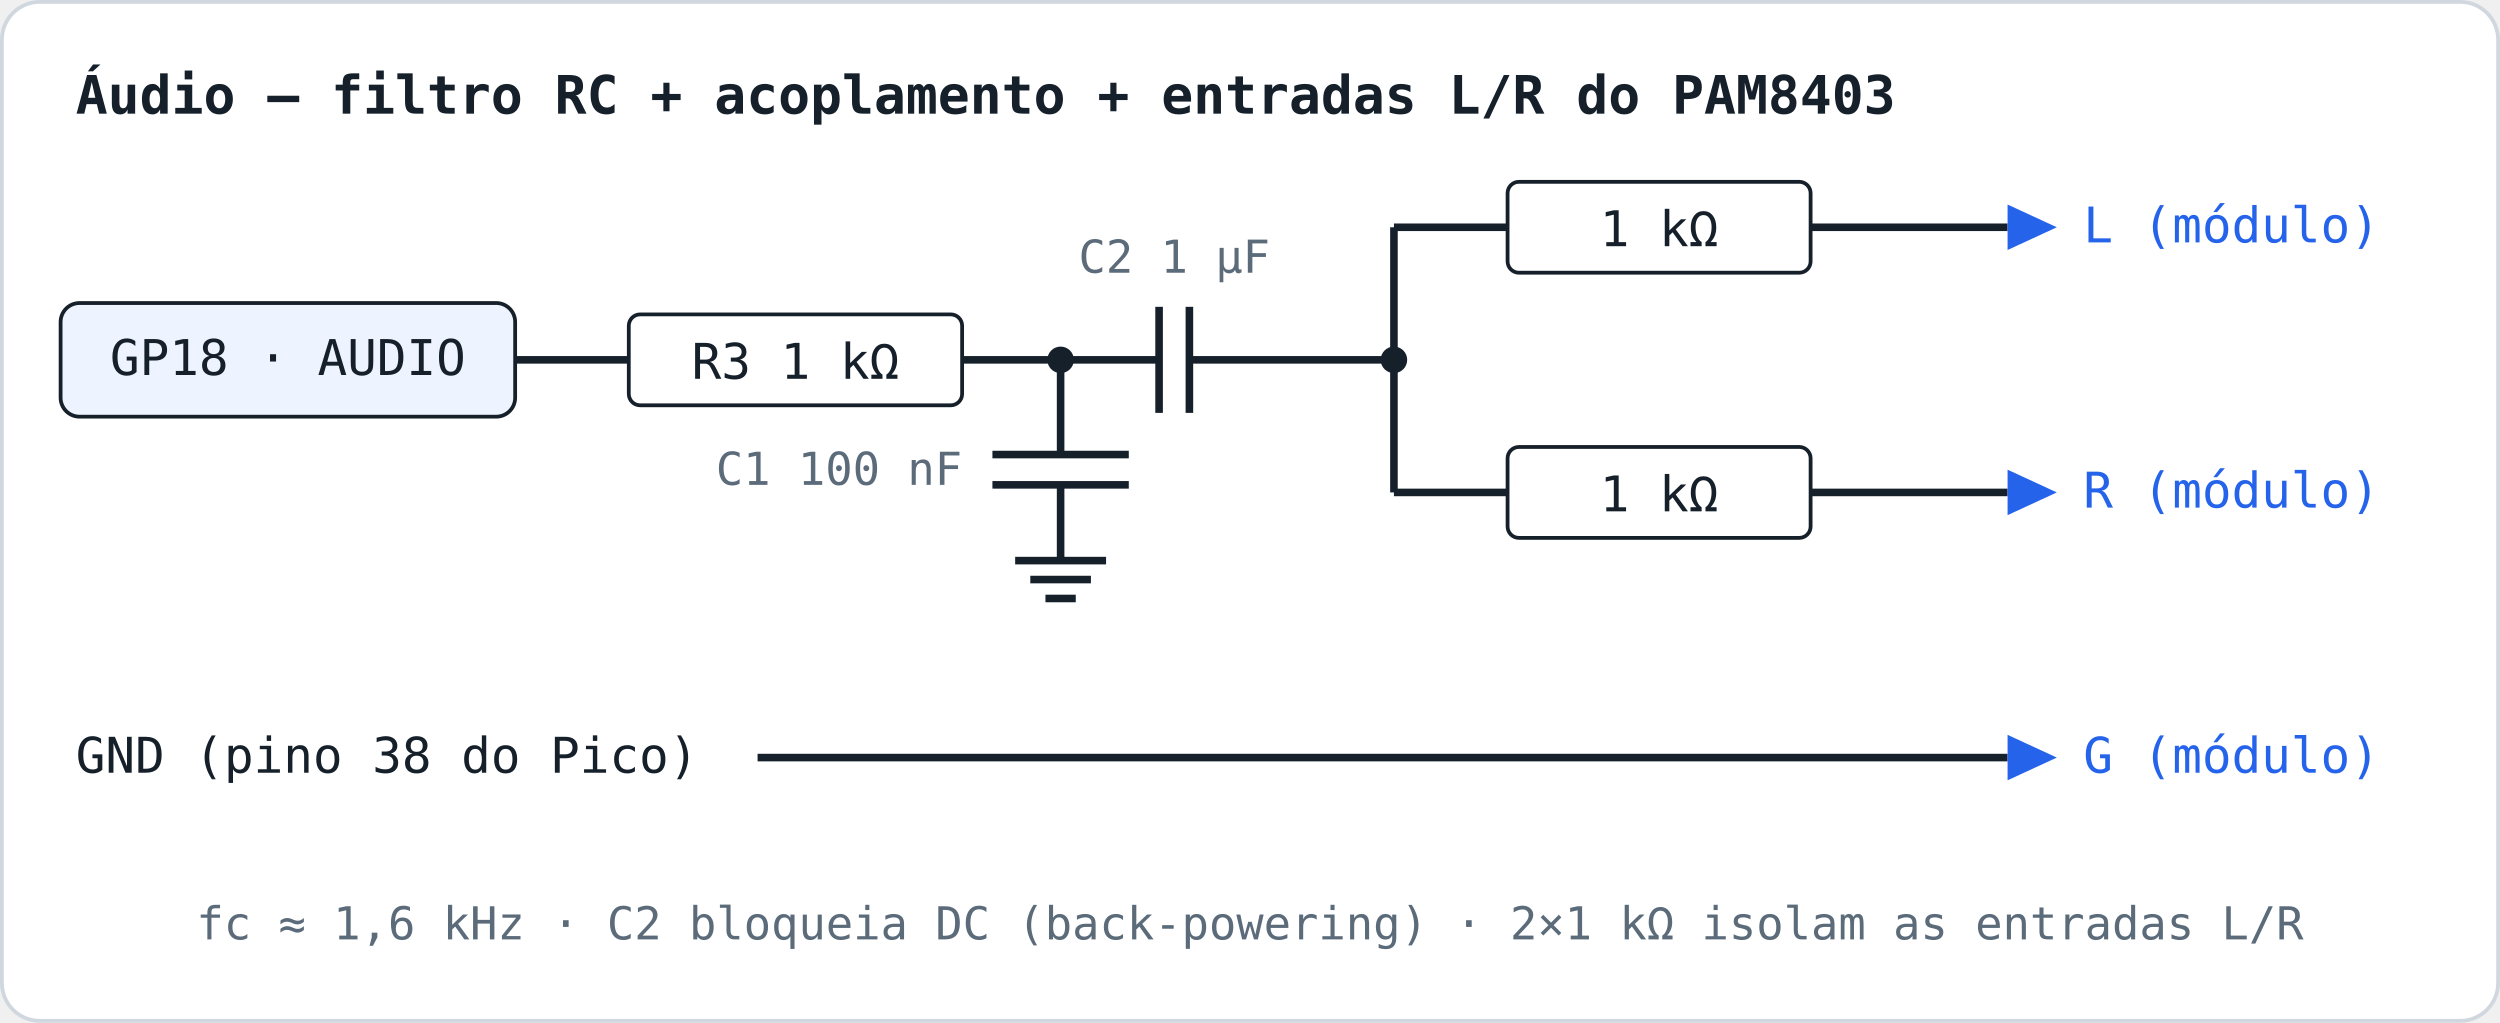
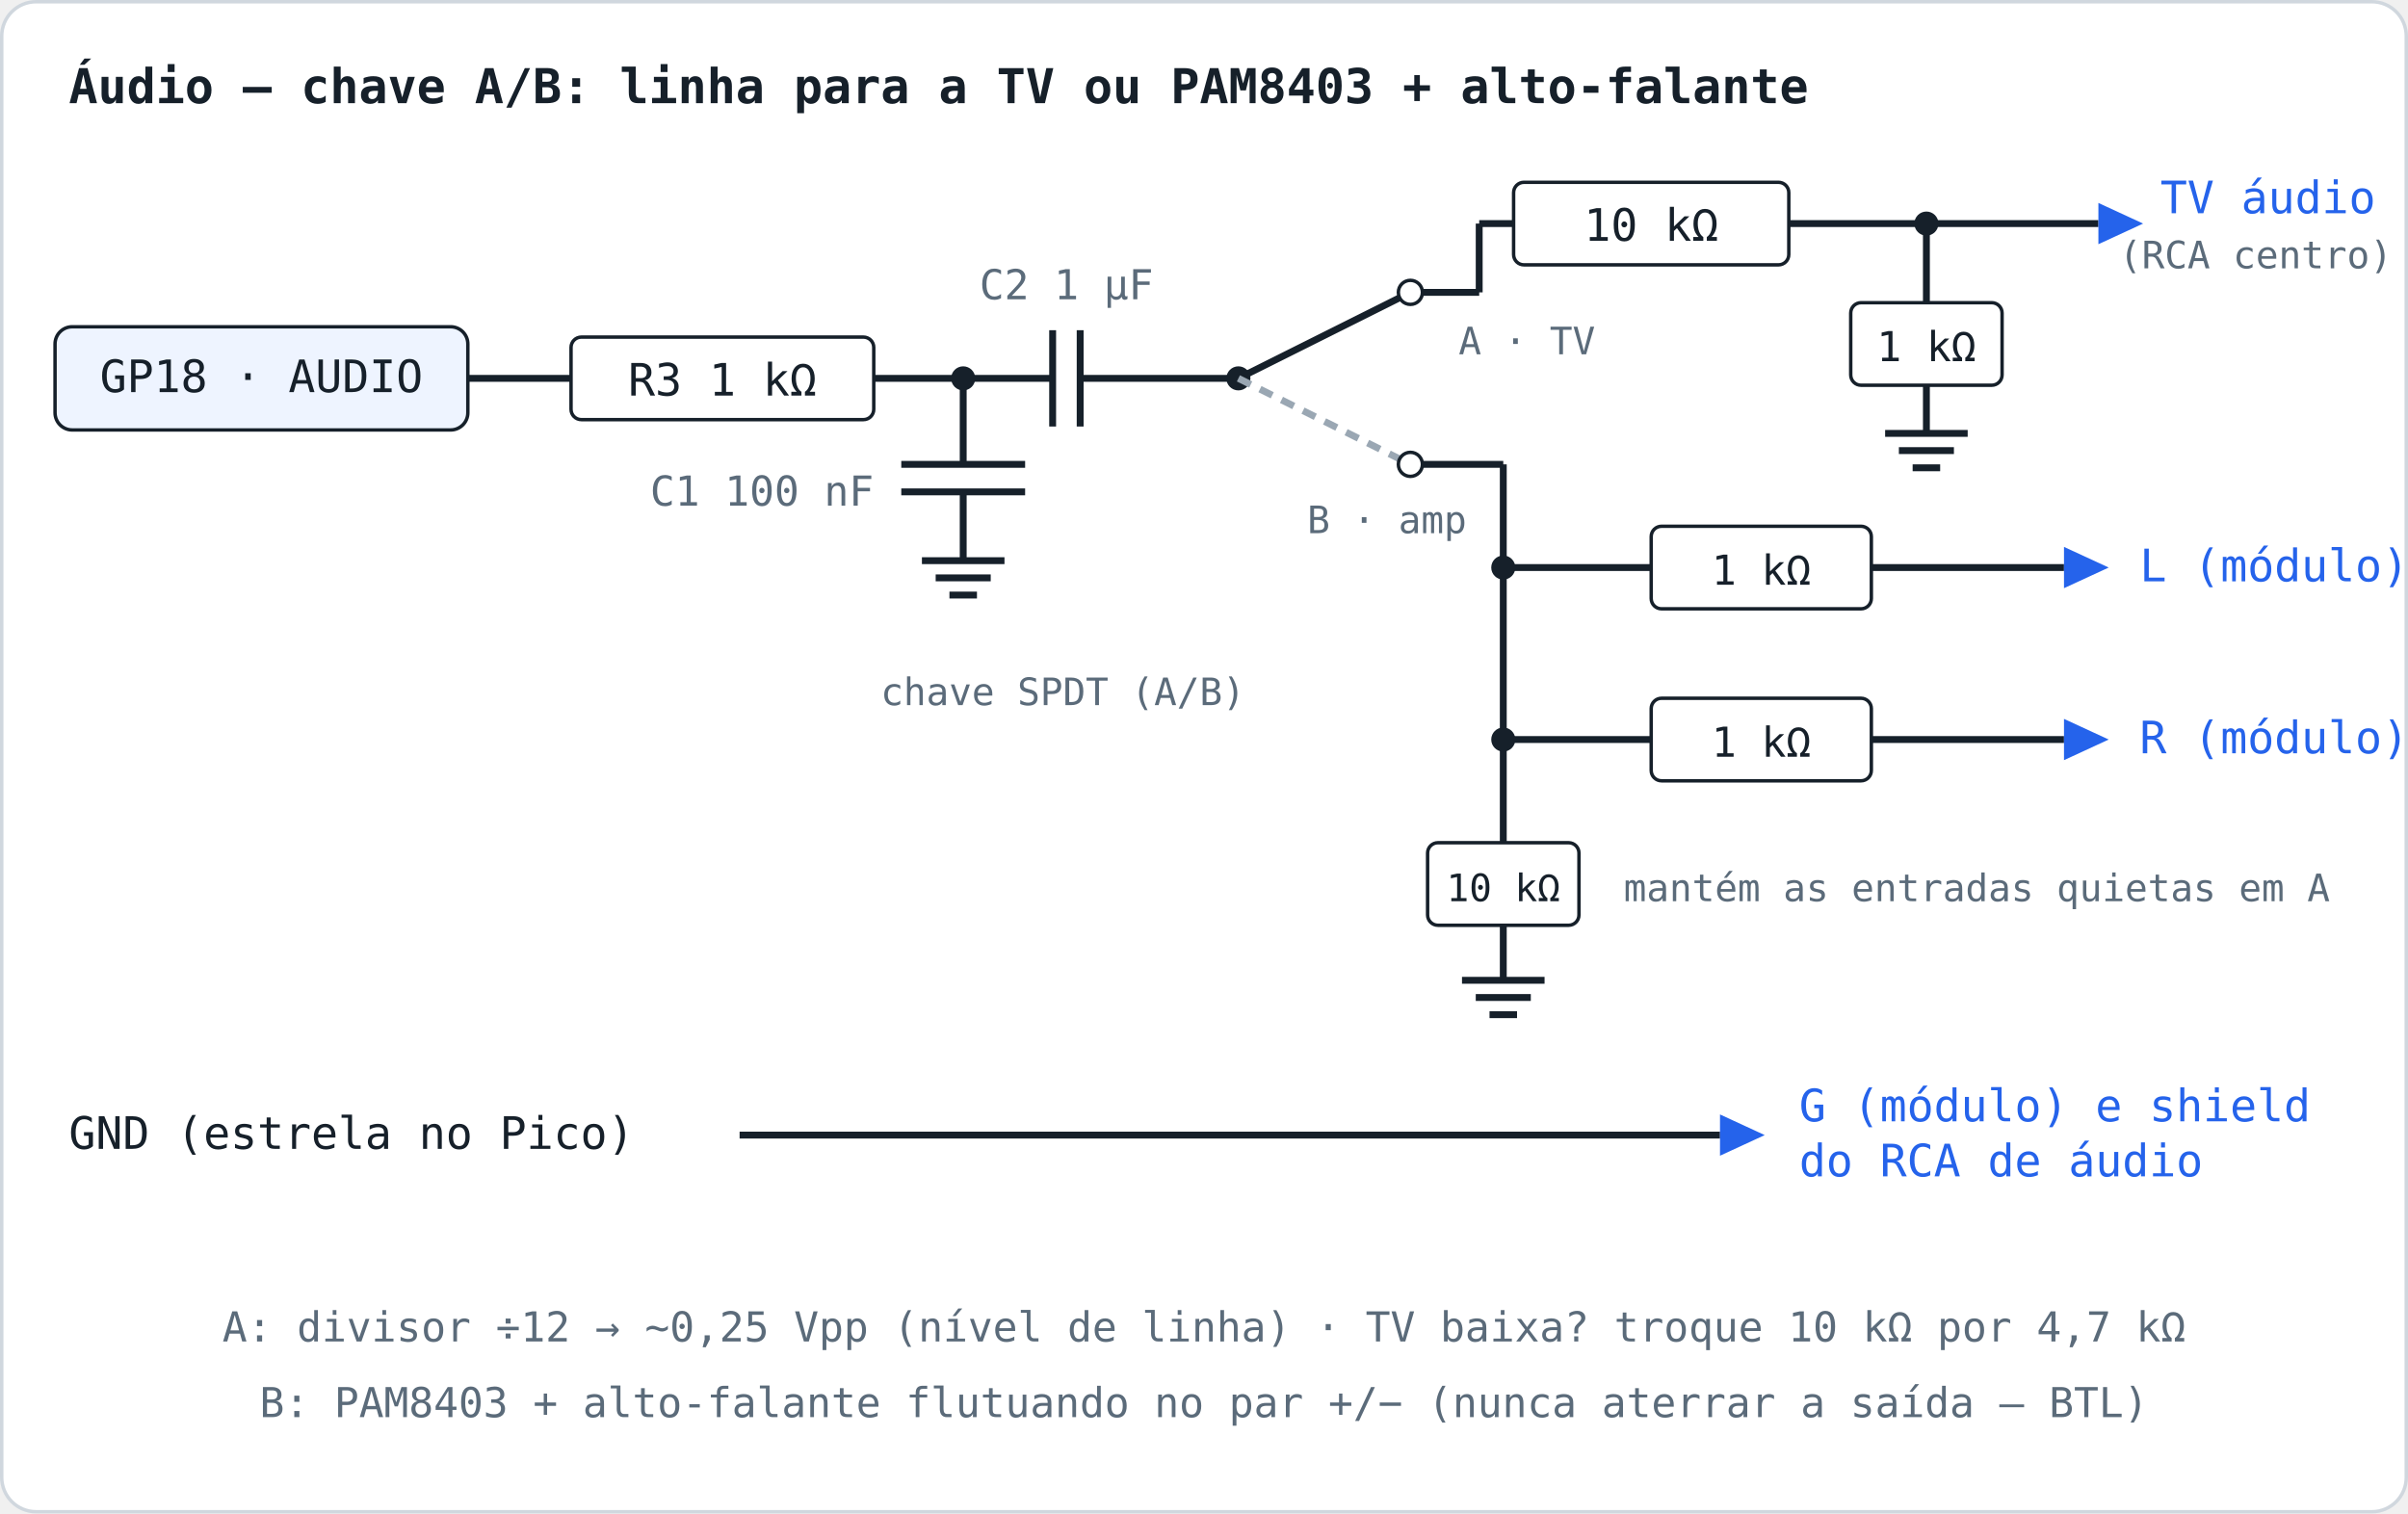
- <svg xmlns="http://www.w3.org/2000/svg" viewBox="0 0 660 270" font-family="ui-monospace, SFMono-Regular, Menlo, Consolas, monospace" font-size="13">
-   <rect x="0.5" y="0.5" width="659" height="269" rx="10" fill="#ffffff" stroke="#d0d7de" />
-   <text x="20" y="30" font-size="14" font-weight="bold" fill="#16202a">Áudio — filtro RC + acoplamento + entradas L/R do PAM8403</text>
-   <rect x="16" y="80" width="120" height="30" rx="5" fill="#eef4ff" stroke="#16202a" />
-   <text x="76" y="99" text-anchor="middle" fill="#16202a">GP18 · AUDIO</text>
-   <rect x="166" y="83" width="88" height="24" rx="3" fill="#ffffff" stroke="#16202a" />
-   <text x="210" y="100" text-anchor="middle" fill="#16202a">R3 1 kΩ</text>
+ <svg xmlns="http://www.w3.org/2000/svg" viewBox="0 0 700 440" font-family="ui-monospace, SFMono-Regular, Menlo, Consolas, monospace" font-size="13">
+   <rect x="0.5" y="0.5" width="699" height="439" rx="10" fill="#ffffff" stroke="#d0d7de" />
+   <text x="20" y="30" font-size="14" font-weight="bold" fill="#16202a">Áudio — chave A/B: linha para a TV ou PAM8403 + alto-falante</text>
+   <rect x="16" y="95" width="120" height="30" rx="5" fill="#eef4ff" stroke="#16202a" />
+   <text x="76" y="114" text-anchor="middle" fill="#16202a">GP18 · AUDIO</text>
+   <rect x="166" y="98" width="88" height="24" rx="3" fill="#ffffff" stroke="#16202a" />
+   <text x="210" y="115" text-anchor="middle" fill="#16202a">R3 1 kΩ</text>
  <g stroke="#16202a" stroke-width="2" fill="none">
-     <line x1="136" y1="95" x2="166" y2="95" />
-     <line x1="254" y1="95" x2="306" y2="95" />
-     <line x1="314" y1="95" x2="368" y2="95" />
-     <line x1="368" y1="60" x2="368" y2="130" />
-     <line x1="368" y1="60" x2="398" y2="60" />
-     <line x1="368" y1="130" x2="398" y2="130" />
-     <line x1="478" y1="60" x2="530" y2="60" />
-     <line x1="478" y1="130" x2="530" y2="130" />
+     <line x1="136" y1="110" x2="166" y2="110" />
+     <line x1="254" y1="110" x2="306" y2="110" />
+     <line x1="314" y1="110" x2="360" y2="110" />
  </g>
-   <circle cx="280" cy="95" r="3.5" fill="#16202a" />
-   <circle cx="368" cy="95" r="3.5" fill="#16202a" />
+   <circle cx="280" cy="110" r="3.5" fill="#16202a" />
  <g stroke="#16202a" stroke-width="2">
-     <line x1="280" y1="95" x2="280" y2="120" />
-     <line x1="262" y1="120" x2="298" y2="120" />
-     <line x1="262" y1="128" x2="298" y2="128" />
-     <line x1="280" y1="128" x2="280" y2="148" />
-     <line x1="268" y1="148" x2="292" y2="148" />
-     <line x1="272" y1="153" x2="288" y2="153" />
-     <line x1="276" y1="158" x2="284" y2="158" />
+     <line x1="280" y1="110" x2="280" y2="135" />
+     <line x1="262" y1="135" x2="298" y2="135" />
+     <line x1="262" y1="143" x2="298" y2="143" />
+     <line x1="280" y1="143" x2="280" y2="163" />
+     <line x1="268" y1="163" x2="292" y2="163" />
+     <line x1="272" y1="168" x2="288" y2="168" />
+     <line x1="276" y1="173" x2="284" y2="173" />
  </g>
-   <text x="254" y="128" text-anchor="end" fill="#5b6b7a" font-size="12">C1 100 nF</text>
+   <text x="254" y="147" text-anchor="end" fill="#5b6b7a" font-size="12">C1 100 nF</text>
  <g stroke="#16202a" stroke-width="2">
-     <line x1="306" y1="81" x2="306" y2="109" />
-     <line x1="314" y1="81" x2="314" y2="109" />
+     <line x1="306" y1="96" x2="306" y2="124" />
+     <line x1="314" y1="96" x2="314" y2="124" />
  </g>
-   <text x="310" y="72" text-anchor="middle" fill="#5b6b7a" font-size="12">C2 1 µF</text>
-   <rect x="398" y="48" width="80" height="24" rx="3" fill="#ffffff" stroke="#16202a" />
-   <text x="438" y="65" text-anchor="middle" fill="#16202a">1 kΩ</text>
-   <rect x="398" y="118" width="80" height="24" rx="3" fill="#ffffff" stroke="#16202a" />
-   <text x="438" y="135" text-anchor="middle" fill="#16202a">1 kΩ</text>
-   <polygon points="530,54 543,60 530,66" fill="#2563eb" />
-   <text x="550" y="64" fill="#2563eb">L (módulo)</text>
-   <polygon points="530,124 543,130 530,136" fill="#2563eb" />
-   <text x="550" y="134" fill="#2563eb">R (módulo)</text>
-   <text x="20" y="204" fill="#16202a">GND (pino 38 do Pico)</text>
-   <line x1="200" y1="200" x2="530" y2="200" stroke="#16202a" stroke-width="2" />
-   <polygon points="530,194 543,200 530,206" fill="#2563eb" />
-   <text x="550" y="204" fill="#2563eb">G (módulo)</text>
-   <text x="330" y="248" text-anchor="middle" fill="#5b6b7a" font-size="12">fc ≈ 1,6 kHz · C2 bloqueia DC (back-powering) · 2×1 kΩ isolam as entradas L/R</text>
+   <text x="310" y="87" text-anchor="middle" fill="#5b6b7a" font-size="12">C2 1 µF</text>
+   <circle cx="360" cy="110" r="3.5" fill="#16202a" />
+   <line x1="360" y1="110" x2="408" y2="86" stroke="#16202a" stroke-width="2" />
+   <line x1="360" y1="110" x2="408" y2="134" stroke="#9aa7b3" stroke-width="2" stroke-dasharray="4 3" />
+   <circle cx="410" cy="85" r="3.5" fill="#ffffff" stroke="#16202a" />
+   <circle cx="410" cy="135" r="3.5" fill="#ffffff" stroke="#16202a" />
+   <text x="424" y="103" fill="#5b6b7a" font-size="11">A · TV</text>
+   <text x="380" y="155" fill="#5b6b7a" font-size="11">B · amp</text>
+   <text x="256" y="205" fill="#5b6b7a" font-size="11">chave SPDT (A/B)</text>
+   <g stroke="#16202a" stroke-width="2" fill="none">
+     <line x1="413" y1="85" x2="430" y2="85" />
+     <line x1="430" y1="85" x2="430" y2="65" />
+     <line x1="430" y1="65" x2="440" y2="65" />
+     <line x1="520" y1="65" x2="610" y2="65" />
+     <line x1="560" y1="65" x2="560" y2="88" />
+     <line x1="560" y1="112" x2="560" y2="126" />
+   </g>
+   <rect x="440" y="53" width="80" height="24" rx="3" fill="#ffffff" stroke="#16202a" />
+   <text x="480" y="70" text-anchor="middle" fill="#16202a">10 kΩ</text>
+   <circle cx="560" cy="65" r="3.5" fill="#16202a" />
+   <rect x="538" y="88" width="44" height="24" rx="3" fill="#ffffff" stroke="#16202a" />
+   <text x="560" y="105" text-anchor="middle" font-size="12" fill="#16202a">1 kΩ</text>
+   <g stroke="#16202a" stroke-width="2">
+     <line x1="548" y1="126" x2="572" y2="126" />
+     <line x1="552" y1="131" x2="568" y2="131" />
+     <line x1="556" y1="136" x2="564" y2="136" />
+   </g>
+   <polygon points="610,59 623,65 610,71" fill="#2563eb" />
+   <text x="628" y="62" fill="#2563eb">TV áudio</text>
+   <text x="616" y="78" fill="#5b6b7a" font-size="11">(RCA centro)</text>
+   <g stroke="#16202a" stroke-width="2" fill="none">
+     <line x1="413" y1="135" x2="437" y2="135" />
+     <line x1="437" y1="135" x2="437" y2="165" />
+     <line x1="437" y1="165" x2="437" y2="215" />
+     <line x1="437" y1="165" x2="480" y2="165" />
+     <line x1="544" y1="165" x2="600" y2="165" />
+     <line x1="437" y1="215" x2="480" y2="215" />
+     <line x1="544" y1="215" x2="600" y2="215" />
+     <line x1="437" y1="215" x2="437" y2="245" />
+     <line x1="437" y1="269" x2="437" y2="285" />
+   </g>
+   <circle cx="437" cy="165" r="3.5" fill="#16202a" />
+   <circle cx="437" cy="215" r="3.5" fill="#16202a" />
+   <rect x="480" y="153" width="64" height="24" rx="3" fill="#ffffff" stroke="#16202a" />
+   <text x="512" y="170" text-anchor="middle" font-size="12" fill="#16202a">1 kΩ</text>
+   <rect x="480" y="203" width="64" height="24" rx="3" fill="#ffffff" stroke="#16202a" />
+   <text x="512" y="220" text-anchor="middle" font-size="12" fill="#16202a">1 kΩ</text>
+   <polygon points="600,159 613,165 600,171" fill="#2563eb" />
+   <text x="622" y="169" fill="#2563eb">L (módulo)</text>
+   <polygon points="600,209 613,215 600,221" fill="#2563eb" />
+   <text x="622" y="219" fill="#2563eb">R (módulo)</text>
+   <rect x="415" y="245" width="44" height="24" rx="3" fill="#ffffff" stroke="#16202a" />
+   <text x="437" y="262" text-anchor="middle" font-size="11" fill="#16202a">10 kΩ</text>
+   <g stroke="#16202a" stroke-width="2">
+     <line x1="425" y1="285" x2="449" y2="285" />
+     <line x1="429" y1="290" x2="445" y2="290" />
+     <line x1="433" y1="295" x2="441" y2="295" />
+   </g>
+   <text x="472" y="262" fill="#5b6b7a" font-size="11">mantém as entradas quietas em A</text>
+   <text x="20" y="334" fill="#16202a">GND (estrela no Pico)</text>
+   <line x1="215" y1="330" x2="500" y2="330" stroke="#16202a" stroke-width="2" />
+   <polygon points="500,324 513,330 500,336" fill="#2563eb" />
+   <text x="523" y="326" fill="#2563eb">G (módulo) e shield</text>
+   <text x="523" y="342" fill="#2563eb">do RCA de áudio</text>
+   <text x="350" y="390" text-anchor="middle" fill="#5b6b7a" font-size="12">A: divisor ÷12 → ~0,25 Vpp (nível de linha) · TV baixa? troque 10 kΩ por 4,7 kΩ</text>
+   <text x="350" y="412" text-anchor="middle" fill="#5b6b7a" font-size="12">B: PAM8403 + alto-falante flutuando no par +/− (nunca aterrar a saída — BTL)</text>
</svg>
